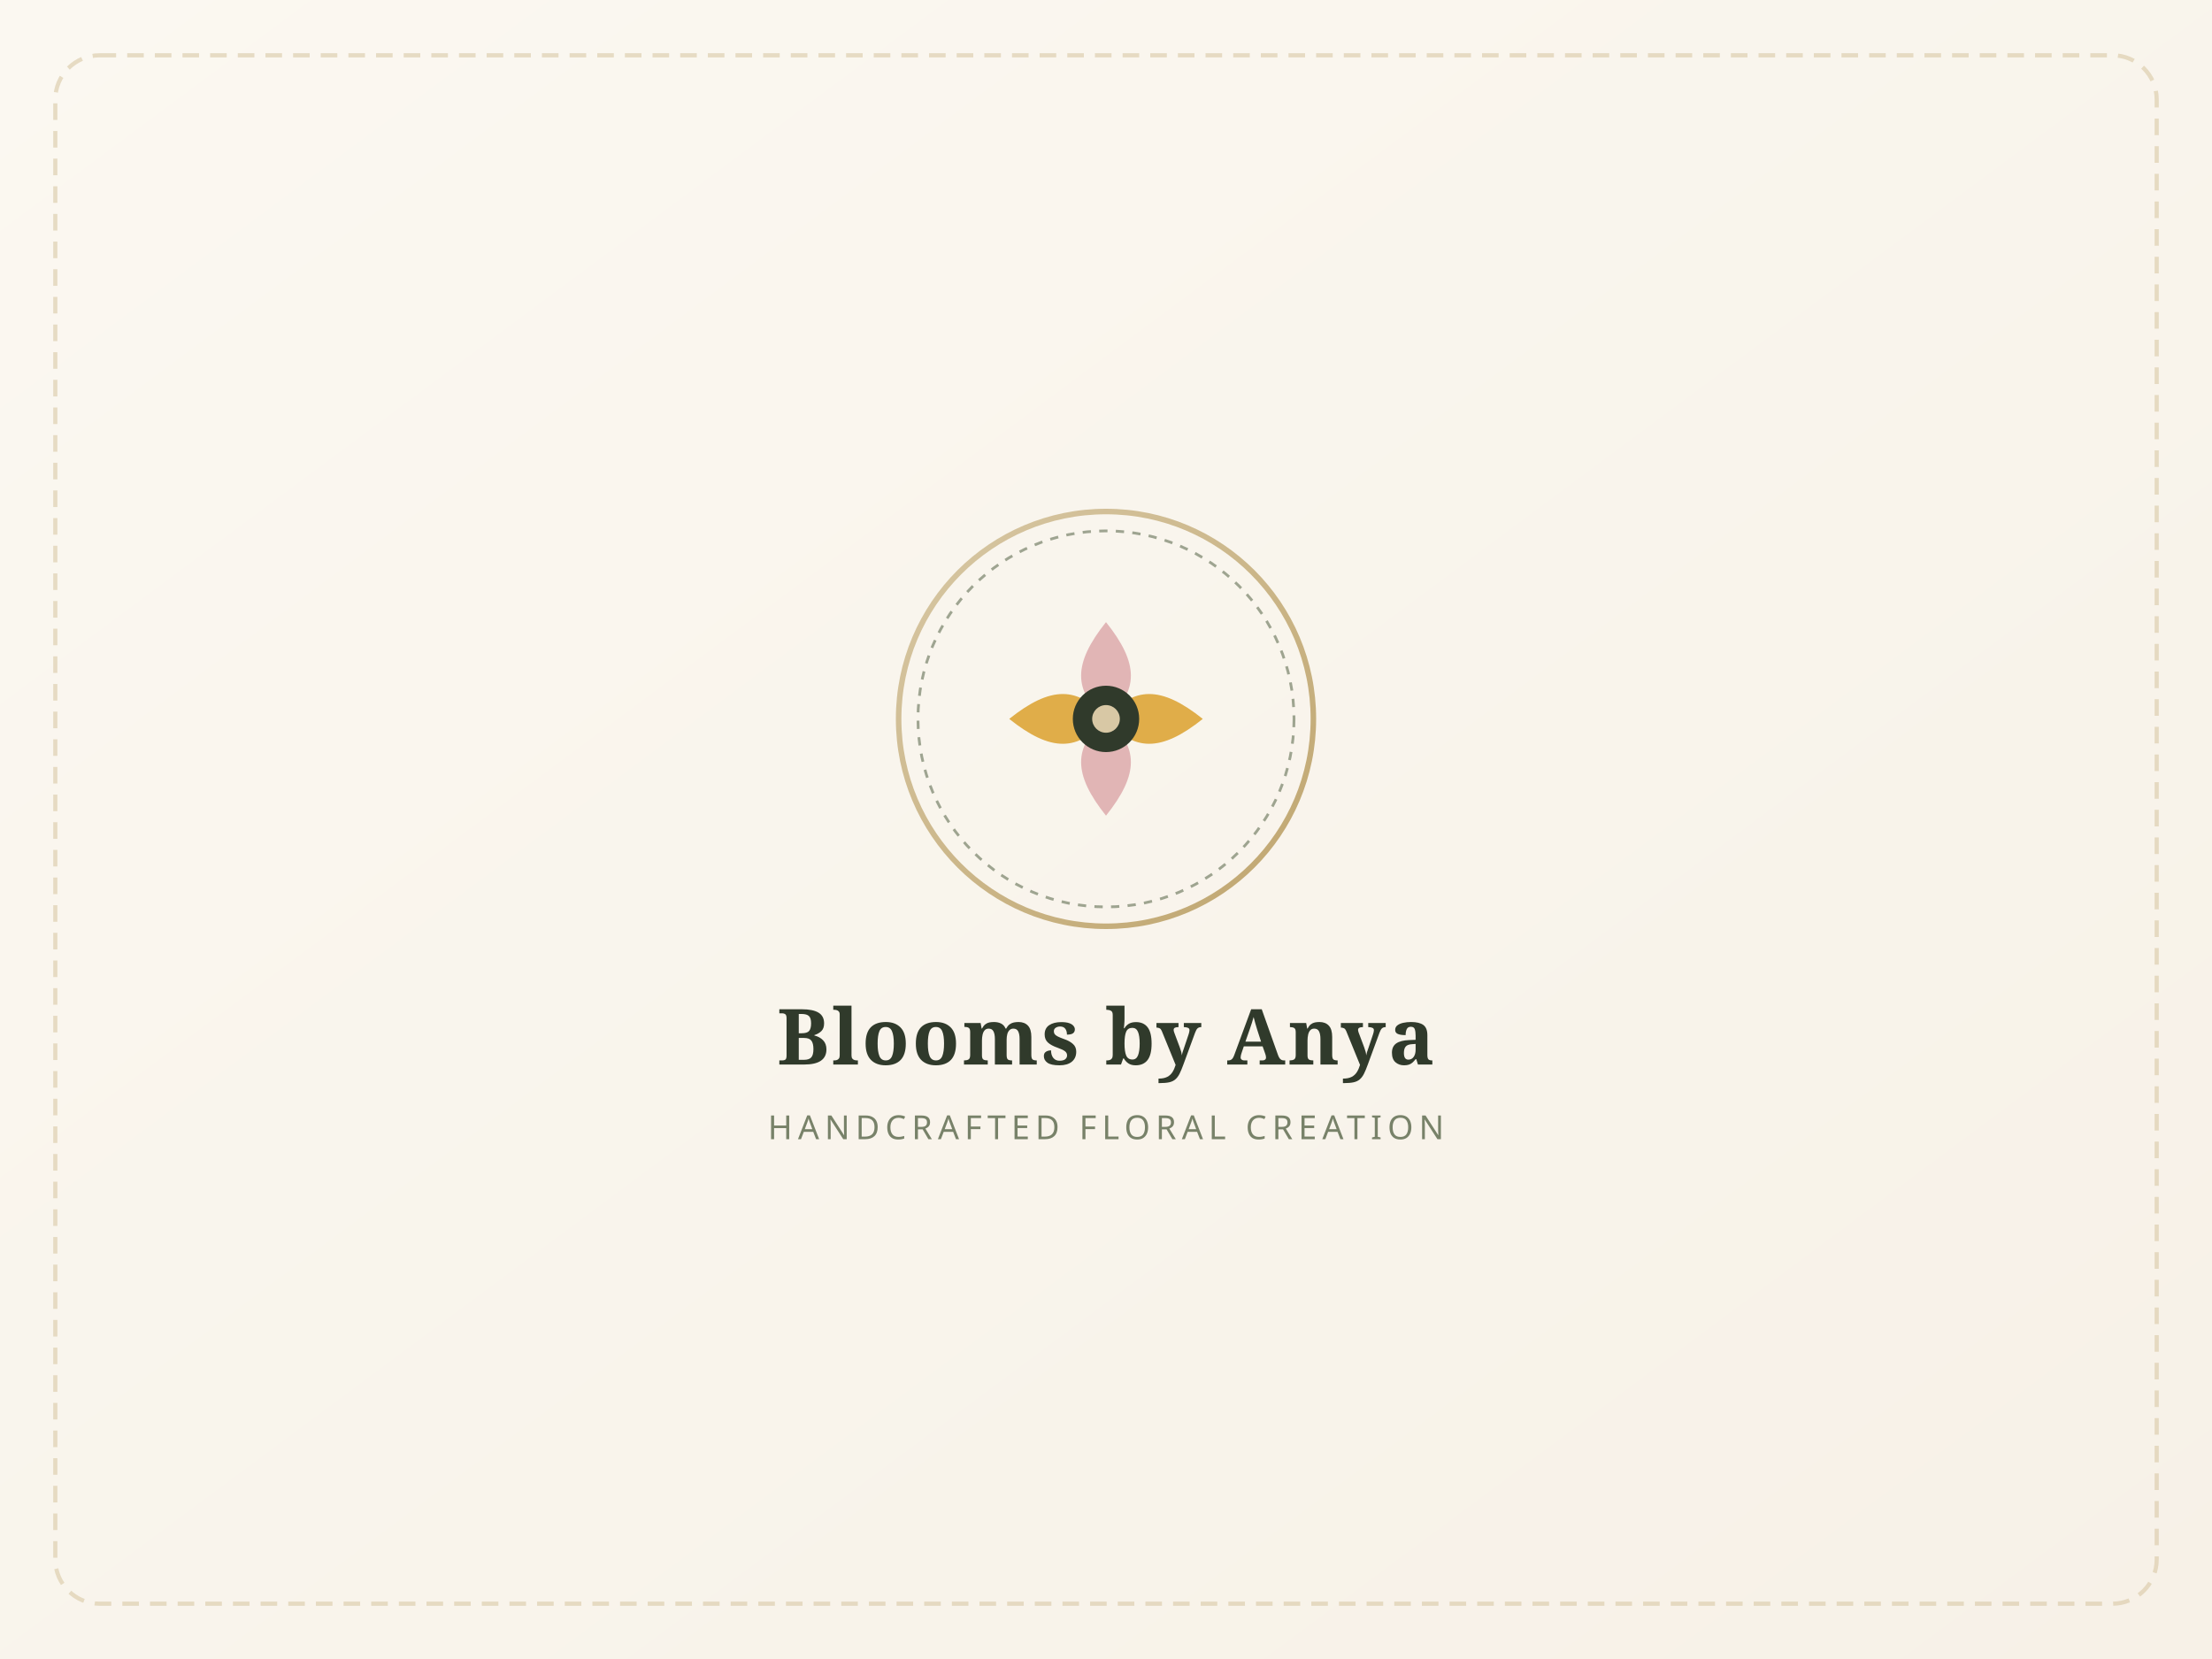
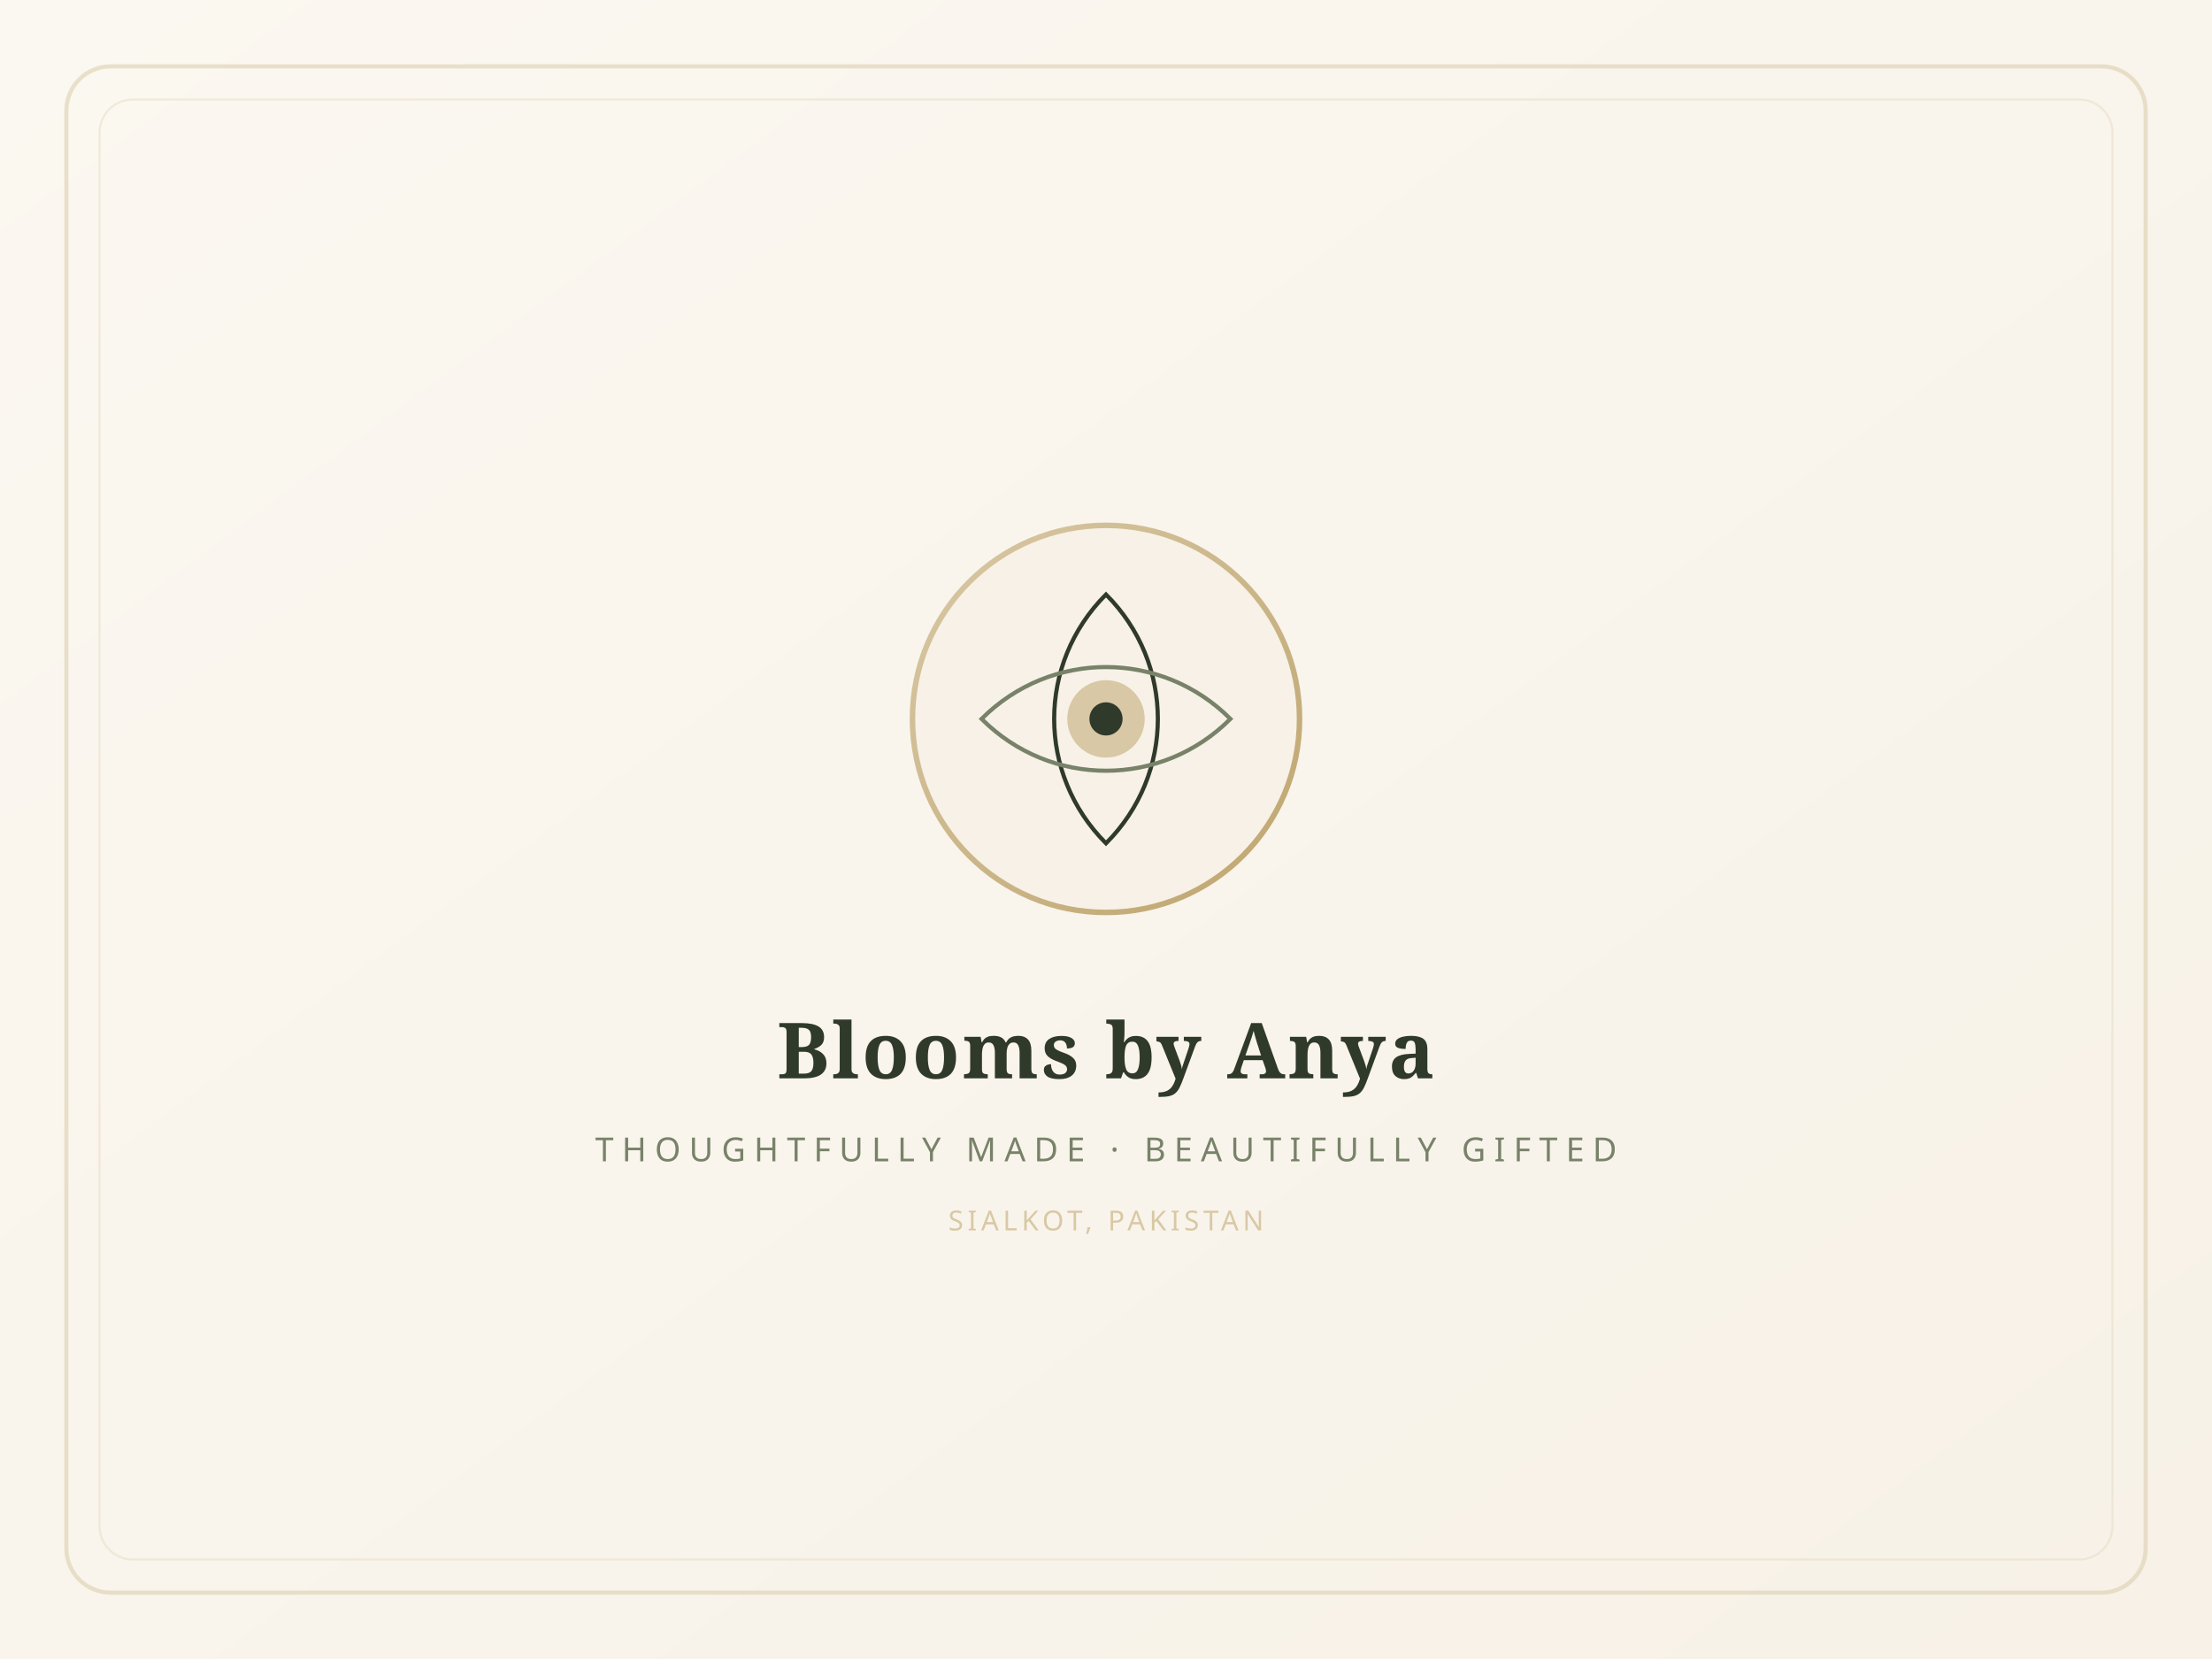
<svg xmlns="http://www.w3.org/2000/svg" viewBox="0 0 800 600" width="100%" height="100%">
  <defs>
    <linearGradient id="bg" x1="0%" y1="0%" x2="100%" y2="100%">
      <stop offset="0%" stop-color="#FBF8F1" />
      <stop offset="100%" stop-color="#F7F1E7" />
    </linearGradient>
    <linearGradient id="gold" x1="0%" y1="0%" x2="100%" y2="100%">
      <stop offset="0%" stop-color="#D8C8A5" />
      <stop offset="100%" stop-color="#BFA56E" />
    </linearGradient>
  </defs>
-   <rect width="100%" height="100%" fill="url(#bg)" />
-   <rect x="20" y="20" width="760" height="560" rx="16" fill="none" stroke="#D8C8A5" stroke-width="1.5" stroke-dasharray="6,4" opacity="0.6" />
-   <g transform="translate(400, 260)" text-anchor="middle">
-     <circle r="75" fill="none" stroke="url(#gold)" stroke-width="2" />
-     <circle r="68" fill="none" stroke="#788269" stroke-width="1" stroke-dasharray="3,3" opacity="0.7" />
-     <path d="M0 -35 C12 -20 12 -10 0 0 C-12 -10 -12 -20 0 -35 Z" fill="#DDA9AC" opacity="0.85" />
-     <path d="M0 35 C12 20 12 10 0 0 C-12 10 -12 20 0 35 Z" fill="#DDA9AC" opacity="0.85" />
-     <path d="M-35 0 C-20 12 -10 12 0 0 C-10 -12 -20 -12 -35 0 Z" fill="#D99B20" opacity="0.8" />
-     <path d="M35 0 C20 12 10 12 0 0 C10 -12 20 -12 35 0 Z" fill="#D99B20" opacity="0.8" />
-     <circle r="12" fill="#303A2B" />
-     <circle r="5" fill="#D8C8A5" />
-     <text y="125" font-family="'Cormorant Garamond', Georgia, serif" font-size="28" font-weight="bold" fill="#303A2B" letter-spacing="1">
-       Blooms by Anya
-     </text>
-     <text y="152" font-family="'Plus Jakarta Sans', sans-serif" font-size="12" font-weight="500" fill="#788269" letter-spacing="2">
-       HANDCRAFTED FLORAL CREATION
-     </text>
+   <rect width="800" height="600" fill="url(#bg)" />
+   <rect x="24" y="24" width="752" height="552" fill="none" stroke="#D8C8A5" stroke-width="1.5" stroke-opacity="0.5" rx="16" />
+   <rect x="36" y="36" width="728" height="528" fill="none" stroke="#D8C8A5" stroke-width="0.75" stroke-opacity="0.3" rx="12" />
+   <g transform="translate(400, 260)">
+     <circle r="70" fill="#F7F1E7" stroke="url(#gold)" stroke-width="2" />
+     <path d="M 0 -45 C -25 -20 -25 20 0 45 C 25 20 25 -20 0 -45 Z" fill="none" stroke="#303A2B" stroke-width="1.5" />
+     <path d="M -45 0 C -20 -25 20 -25 45 0 C 20 25 -20 25 -45 0 Z" fill="none" stroke="#788269" stroke-width="1.5" />
+     <circle cx="0" cy="0" r="14" fill="#D8C8A5" />
+     <circle cx="0" cy="0" r="6" fill="#303A2B" />
  </g>
+   <text x="400" y="390" text-anchor="middle" font-family="'Cormorant Garamond', 'Playfair Display', Georgia, serif" font-size="28" font-weight="bold" fill="#303A2B" letter-spacing="1">
+     Blooms by Anya
+   </text>
+   <text x="400" y="420" text-anchor="middle" font-family="'Plus Jakarta Sans', system-ui, sans-serif" font-size="12" font-weight="500" fill="#788269" letter-spacing="3">
+     THOUGHTFULLY MADE · BEAUTIFULLY GIFTED
+   </text>
+   <text x="400" y="445" text-anchor="middle" font-family="'Plus Jakarta Sans', system-ui, sans-serif" font-size="10" font-weight="400" fill="#D8C8A5" letter-spacing="1.5">
+     SIALKOT, PAKISTAN
+   </text>
</svg>
